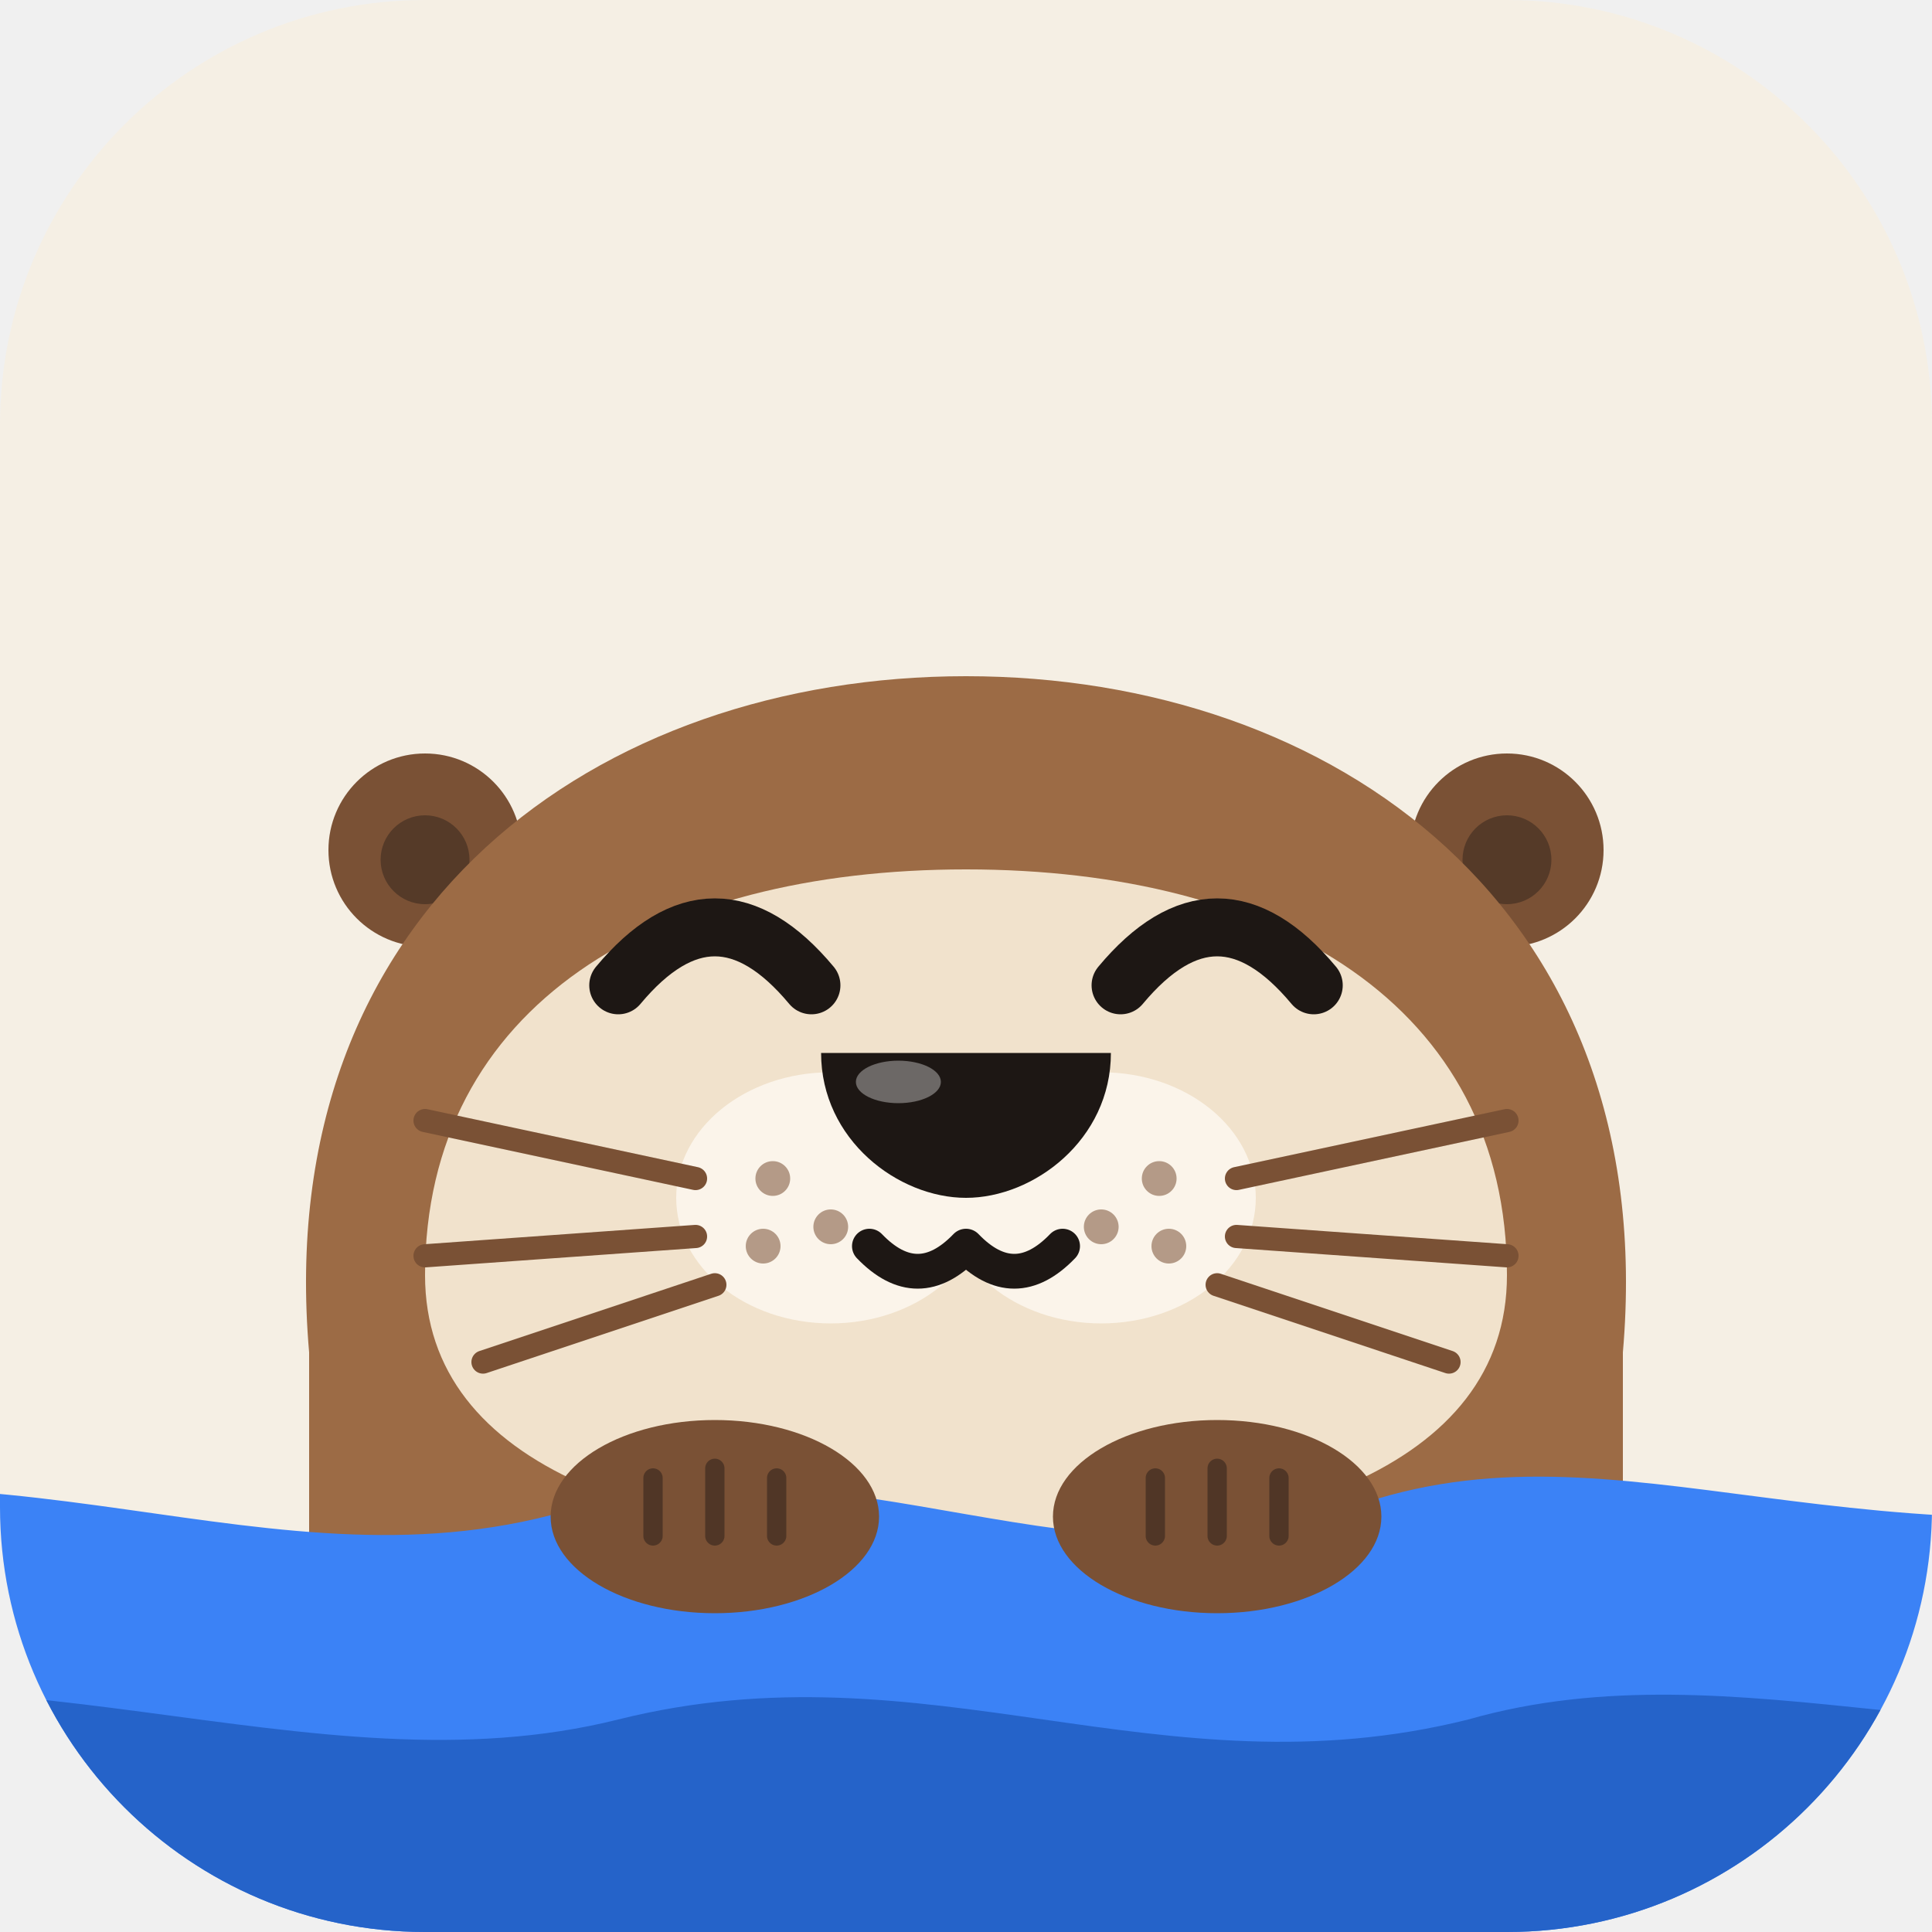
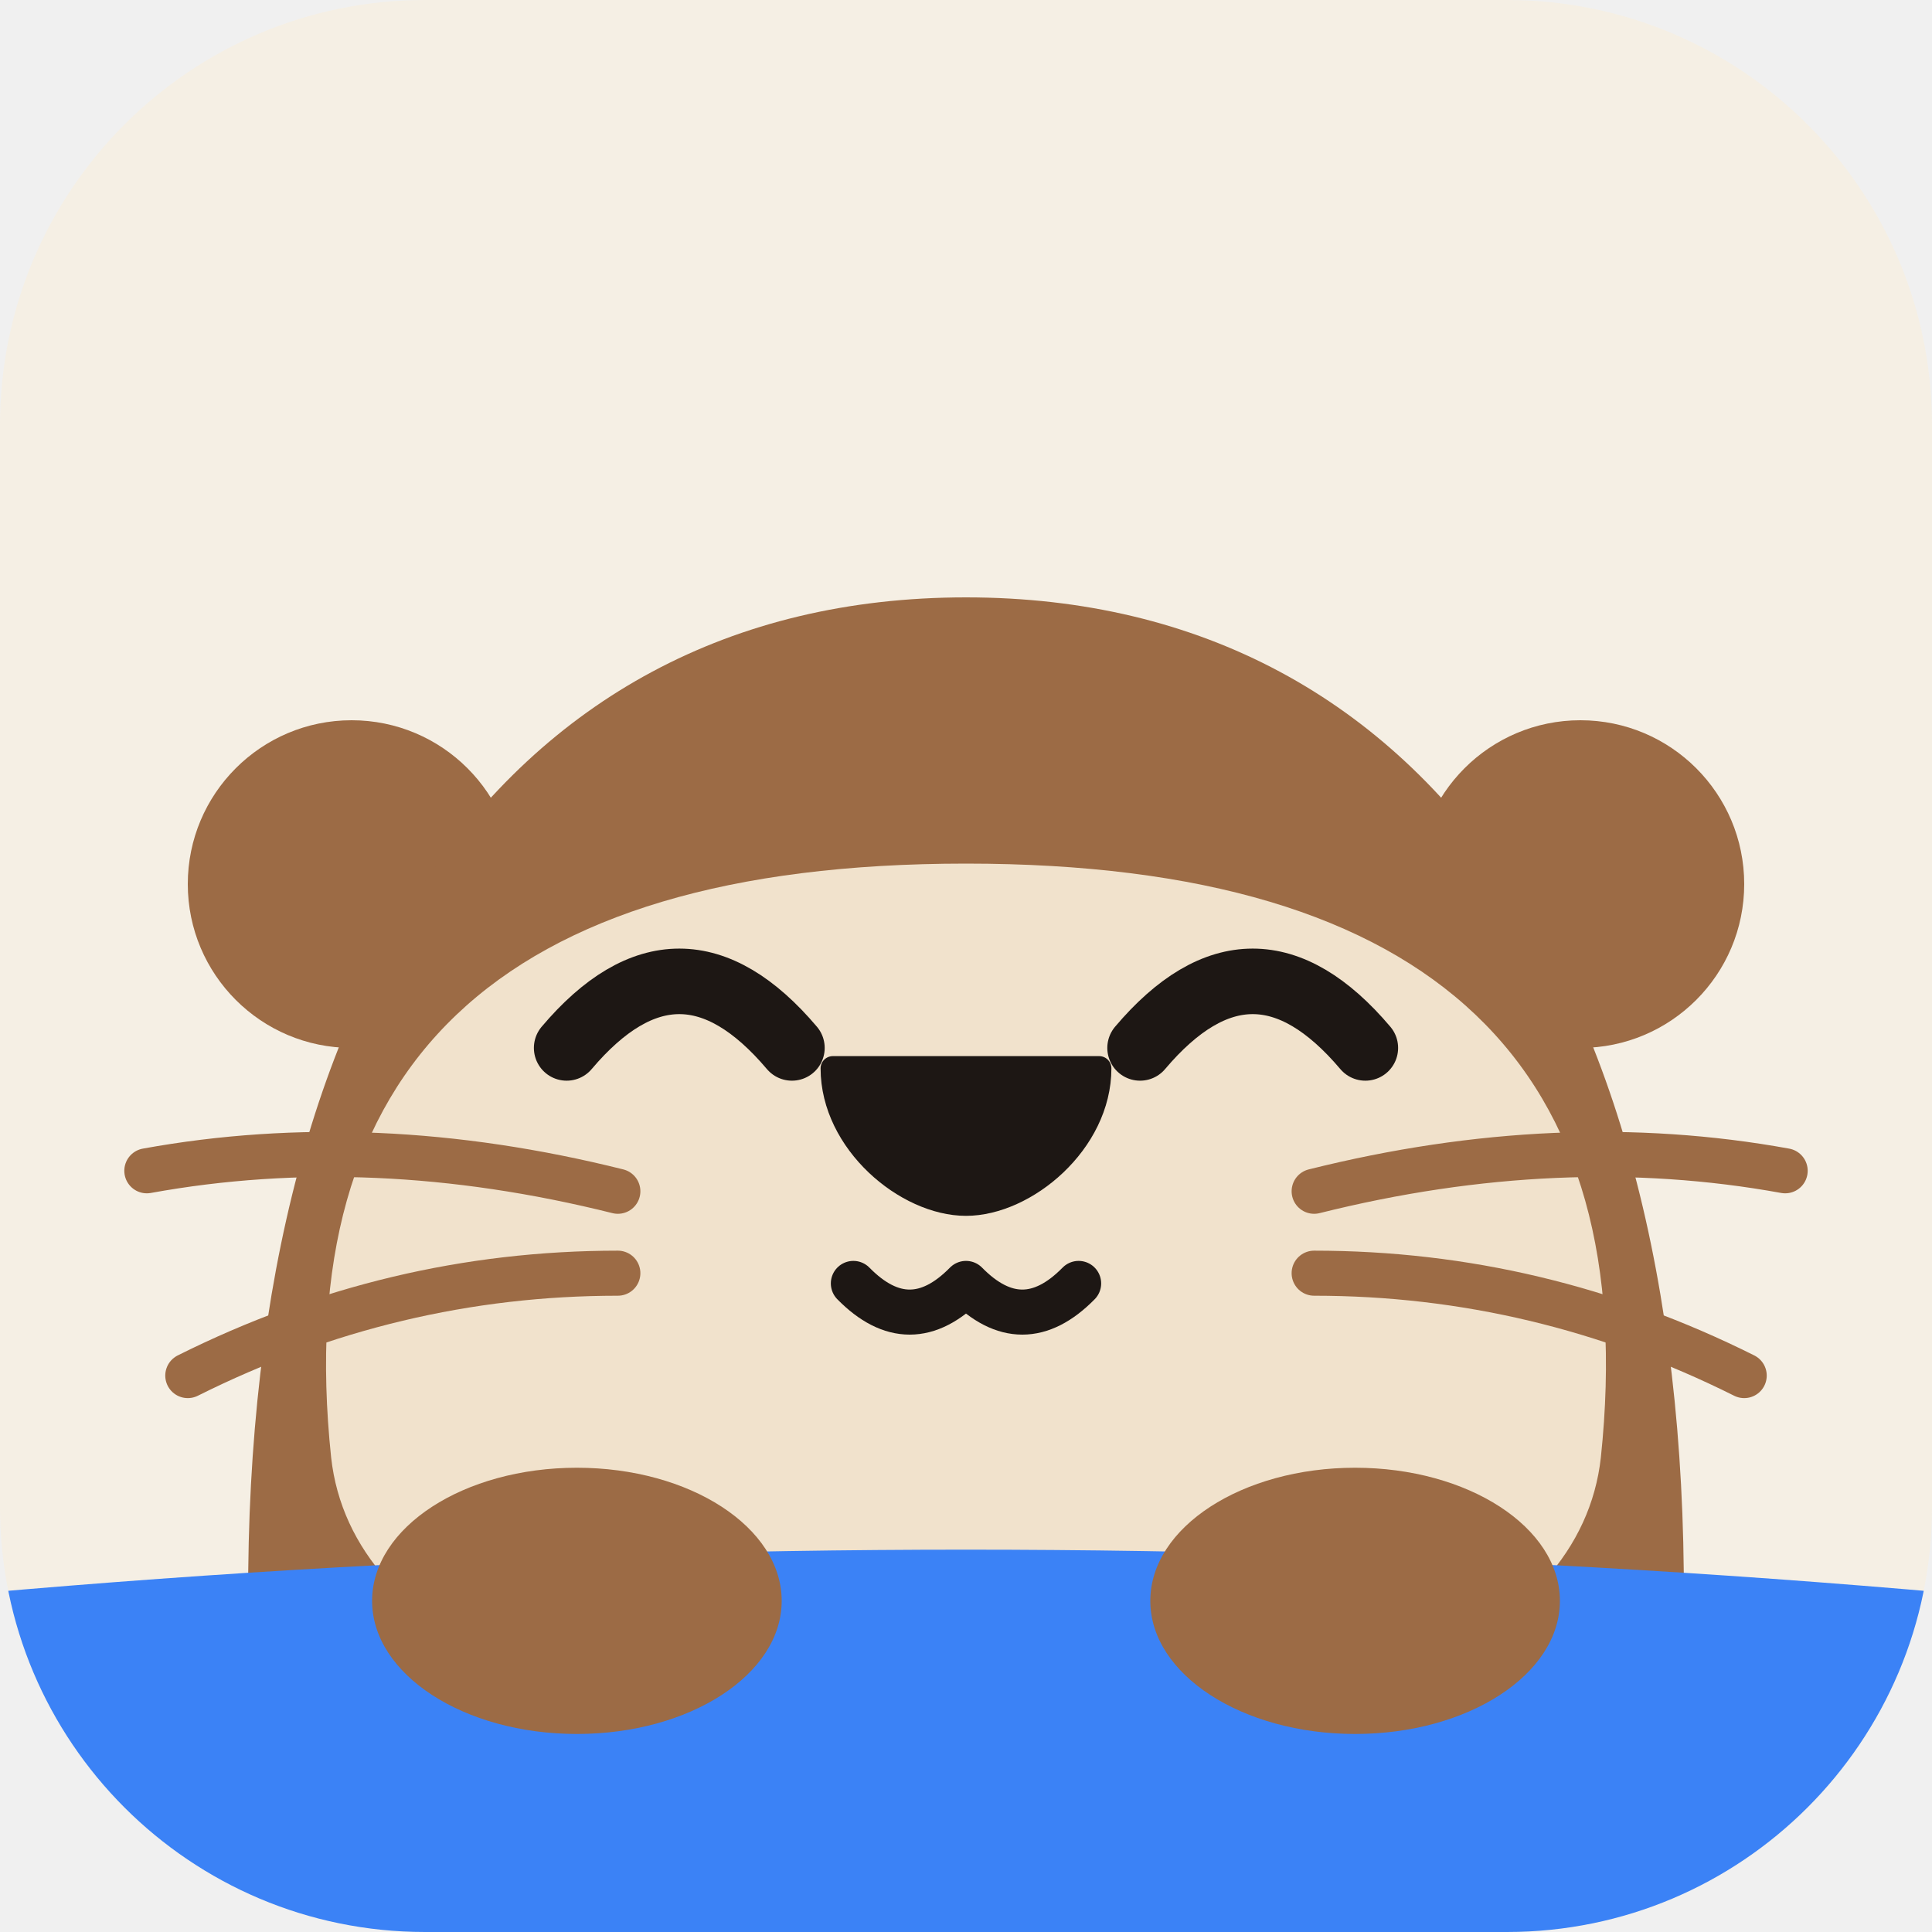
<svg xmlns="http://www.w3.org/2000/svg" viewBox="0 0 100 100">
  <defs>
    <clipPath id="otter-tile">
      <rect width="100" height="100" rx="22" />
    </clipPath>
  </defs>
  <rect width="100" height="100" rx="22" fill="#f5efe4" />
  <g clip-path="url(#otter-tile)">
-     <circle cx="22" cy="44" r="5" fill="#7a5135" />
-     <circle cx="22" cy="44.5" r="2.3" fill="#1d1714" opacity=".4" />
-     <circle cx="78" cy="44" r="5" fill="#7a5135" />
-     <circle cx="78" cy="44.5" r="2.3" fill="#1d1714" opacity=".4" />
-     <path d="M16 70 C14 47 31 35 50 35 C69 35 86 47 84 70 L84 84 L16 84 Z" fill="#9c6b45" />
-     <path d="M22 66 C22 52 34 45 50 45 C66 45 78 52 78 66 C78 76 66 80 50 80 C34 80 22 76 22 66 Z" fill="#f1e2cc" />
-     <ellipse cx="43" cy="62" rx="8" ry="6.5" fill="#fbf4ea" />
-     <ellipse cx="57" cy="62" rx="8" ry="6.5" fill="#fbf4ea" />
-     <g fill="#7a5135" opacity=".55">
-       <circle cx="40" cy="61" r=".9" />
-       <circle cx="43" cy="63.5" r=".9" />
-       <circle cx="39.5" cy="64.5" r=".9" />
-       <circle cx="60" cy="61" r=".9" />
-       <circle cx="57" cy="63.5" r=".9" />
-       <circle cx="60.5" cy="64.5" r=".9" />
+     <g transform="translate(50 50) scale(1.06) translate(-50 -50)">
+       <circle cx="20" cy="46" r="8" fill="#9c6b45" />
+       <circle cx="80" cy="46" r="8" fill="#9c6b45" />
+       <path d="M15 84 C14 52 27 32 50 32 C73 32 86 52 85 84 Z" fill="#9c6b45" />
+       <path d="M19 74 C17 55 27 45 50 45 C73 45 83 55 81 74 C80 83 68 88 50 88 C32 88 20 83 19 74 Z" fill="#f1e2cc" />
+       <g stroke="#9c6b45" stroke-width="2.2" stroke-linecap="round" fill="none">
+         <path d="M33 61 q-12 -3 -23 -1" />
+         <path d="M33 65 q-11 0 -21 5" />
+         <path d="M67 61 q12 -3 23 -1" />
+         <path d="M67 65 q11 0 21 5" />
+       </g>
+       <path d="M30.5 54 q5.5 -6.5 11 0" fill="none" stroke="#1d1714" stroke-width="3.2" stroke-linecap="round" />
+       <path d="M58.5 54 q5.5 -6.5 11 0" fill="none" stroke="#1d1714" stroke-width="3.2" stroke-linecap="round" />
+       <path d="M43.5 55 h13 c0 3.6 -3.6 6.6 -6.5 6.6 c-2.9 0 -6.5 -3 -6.5 -6.6 z" fill="#1d1714" stroke="#1d1714" stroke-width="1.2" stroke-linejoin="round" />
+       <path d="M44.5 65.5 q2.75 2.8 5.5 0 q2.75 2.8 5.5 0" fill="none" stroke="#1d1714" stroke-width="2.2" stroke-linecap="round" stroke-linejoin="round" />
+       <g>
+         <path d="M-20 83 Q50 74 120 83 L120 120 L-20 120 Z" fill="#3b82f6" />
+       </g>
+       <ellipse cx="31" cy="81" rx="10" ry="6.5" fill="#9c6b45" />
+       <ellipse cx="69" cy="81" rx="10" ry="6.5" fill="#9c6b45" />
    </g>
-     <g stroke="#7a5135" stroke-width="1.2" stroke-linecap="round">
-       <path d="M36 61 l-14 -3" />
-       <path d="M36 64 l-14 1" />
-       <path d="M37 66.5 l-12 4" />
-       <path d="M64 61 l14 -3" />
-       <path d="M64 64 l14 1" />
-       <path d="M63 66.5 l12 4" />
-     </g>
-     <path d="M32 51 q5 -6 10 0" fill="none" stroke="#1d1714" stroke-width="3" stroke-linecap="round" />
-     <path d="M58 51 q5 -6 10 0" fill="none" stroke="#1d1714" stroke-width="3" stroke-linecap="round" />
-     <path d="M42.5 54.5 h15 c0 4.5 -4 7.5 -7.5 7.5 c-3.5 0 -7.5 -3 -7.5 -7.5 z" fill="#1d1714" />
-     <ellipse cx="46.5" cy="56" rx="2.2" ry="1.1" fill="#fff" opacity=".35" />
-     <path d="M45 64.5 q2.5 2.6 5 0 q2.5 2.6 5 0" fill="none" stroke="#1d1714" stroke-width="1.8" stroke-linecap="round" stroke-linejoin="round" />
-     <path d="M-20 79 C0 73 14 83 30 78 C44 74 56 83 70 78 C84 73 96 82 120 77 L120 120 L-20 120 Z" fill="#3b82f6" />
-     <path d="M-20 89 C0 84 16 93 32 89 C48 85 60 93 76 89 C90 85 104 92 120 88 L120 120 L-20 120 Z" fill="#2563c9" />
-     <ellipse cx="37" cy="78.5" rx="8.5" ry="5" fill="#7a5135" />
-     <path d="M33.8 76.5 v3 M37 76 v3.5 M40.2 76.5 v3" stroke="#1d1714" stroke-width="1" stroke-linecap="round" opacity=".45" />
-     <ellipse cx="63" cy="78.5" rx="8.5" ry="5" fill="#7a5135" />
-     <path d="M59.8 76.5 v3 M63 76 v3.5 M66.2 76.5 v3" stroke="#1d1714" stroke-width="1" stroke-linecap="round" opacity=".45" />
  </g>
</svg>
